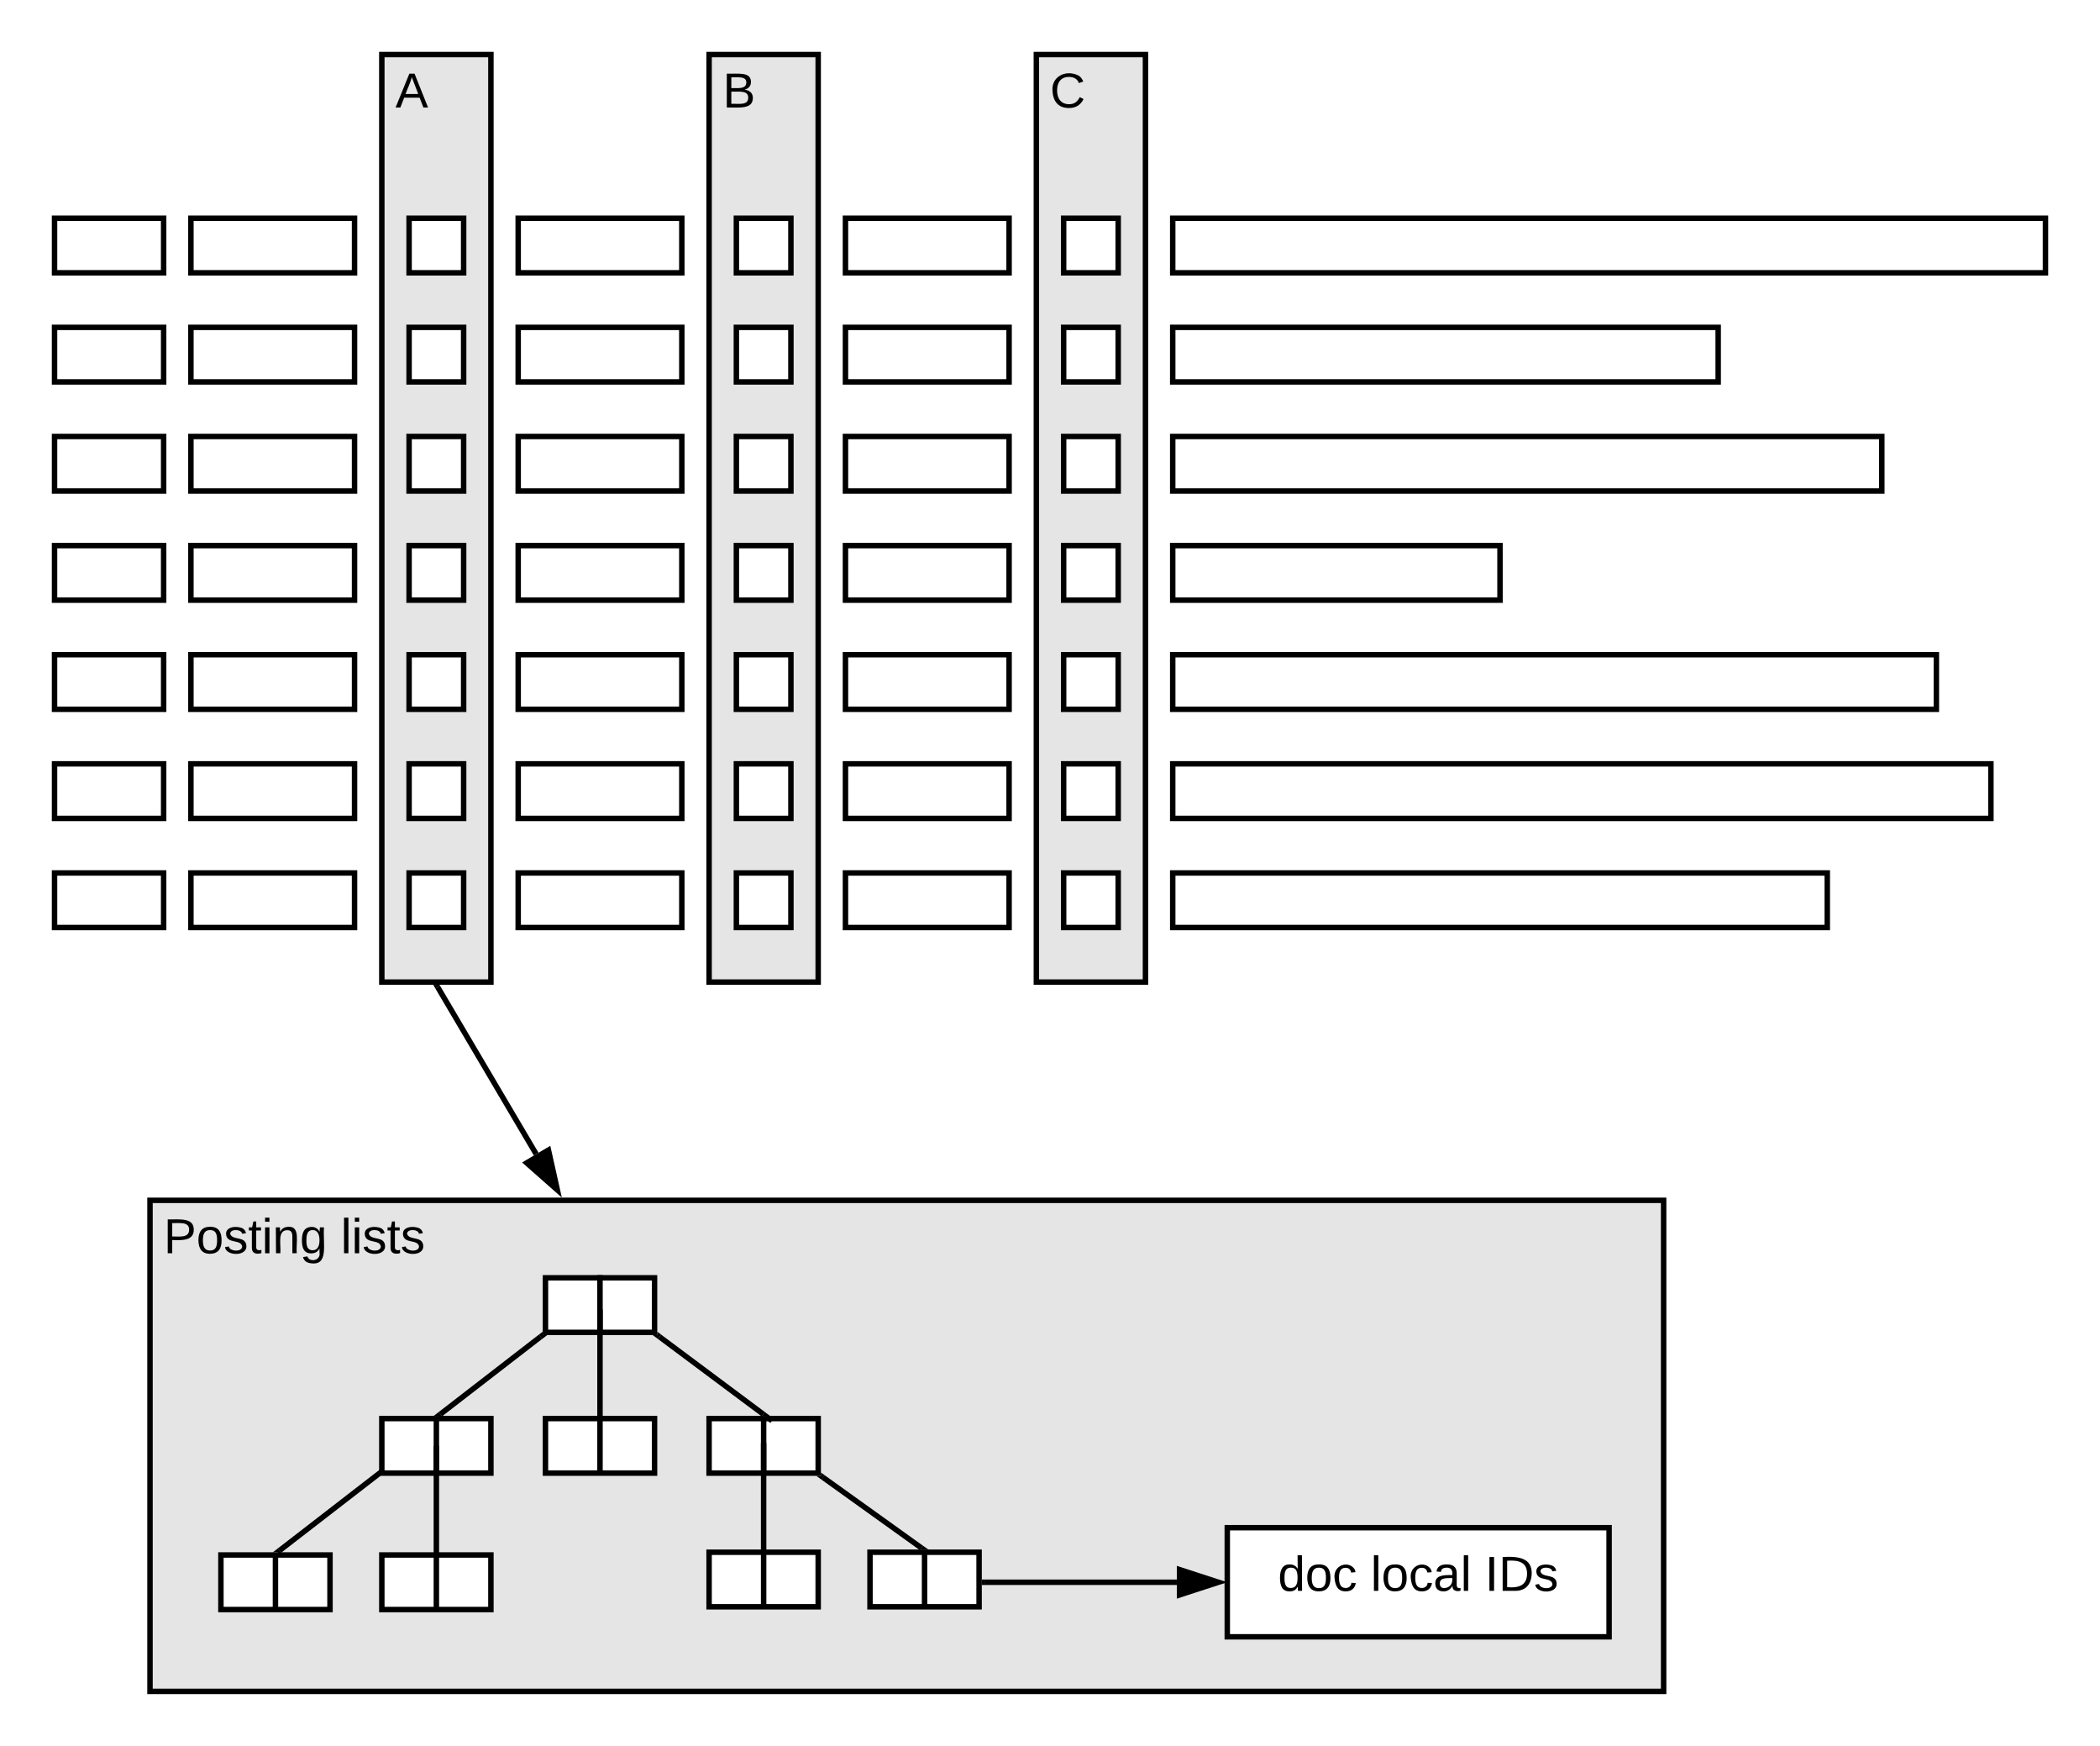
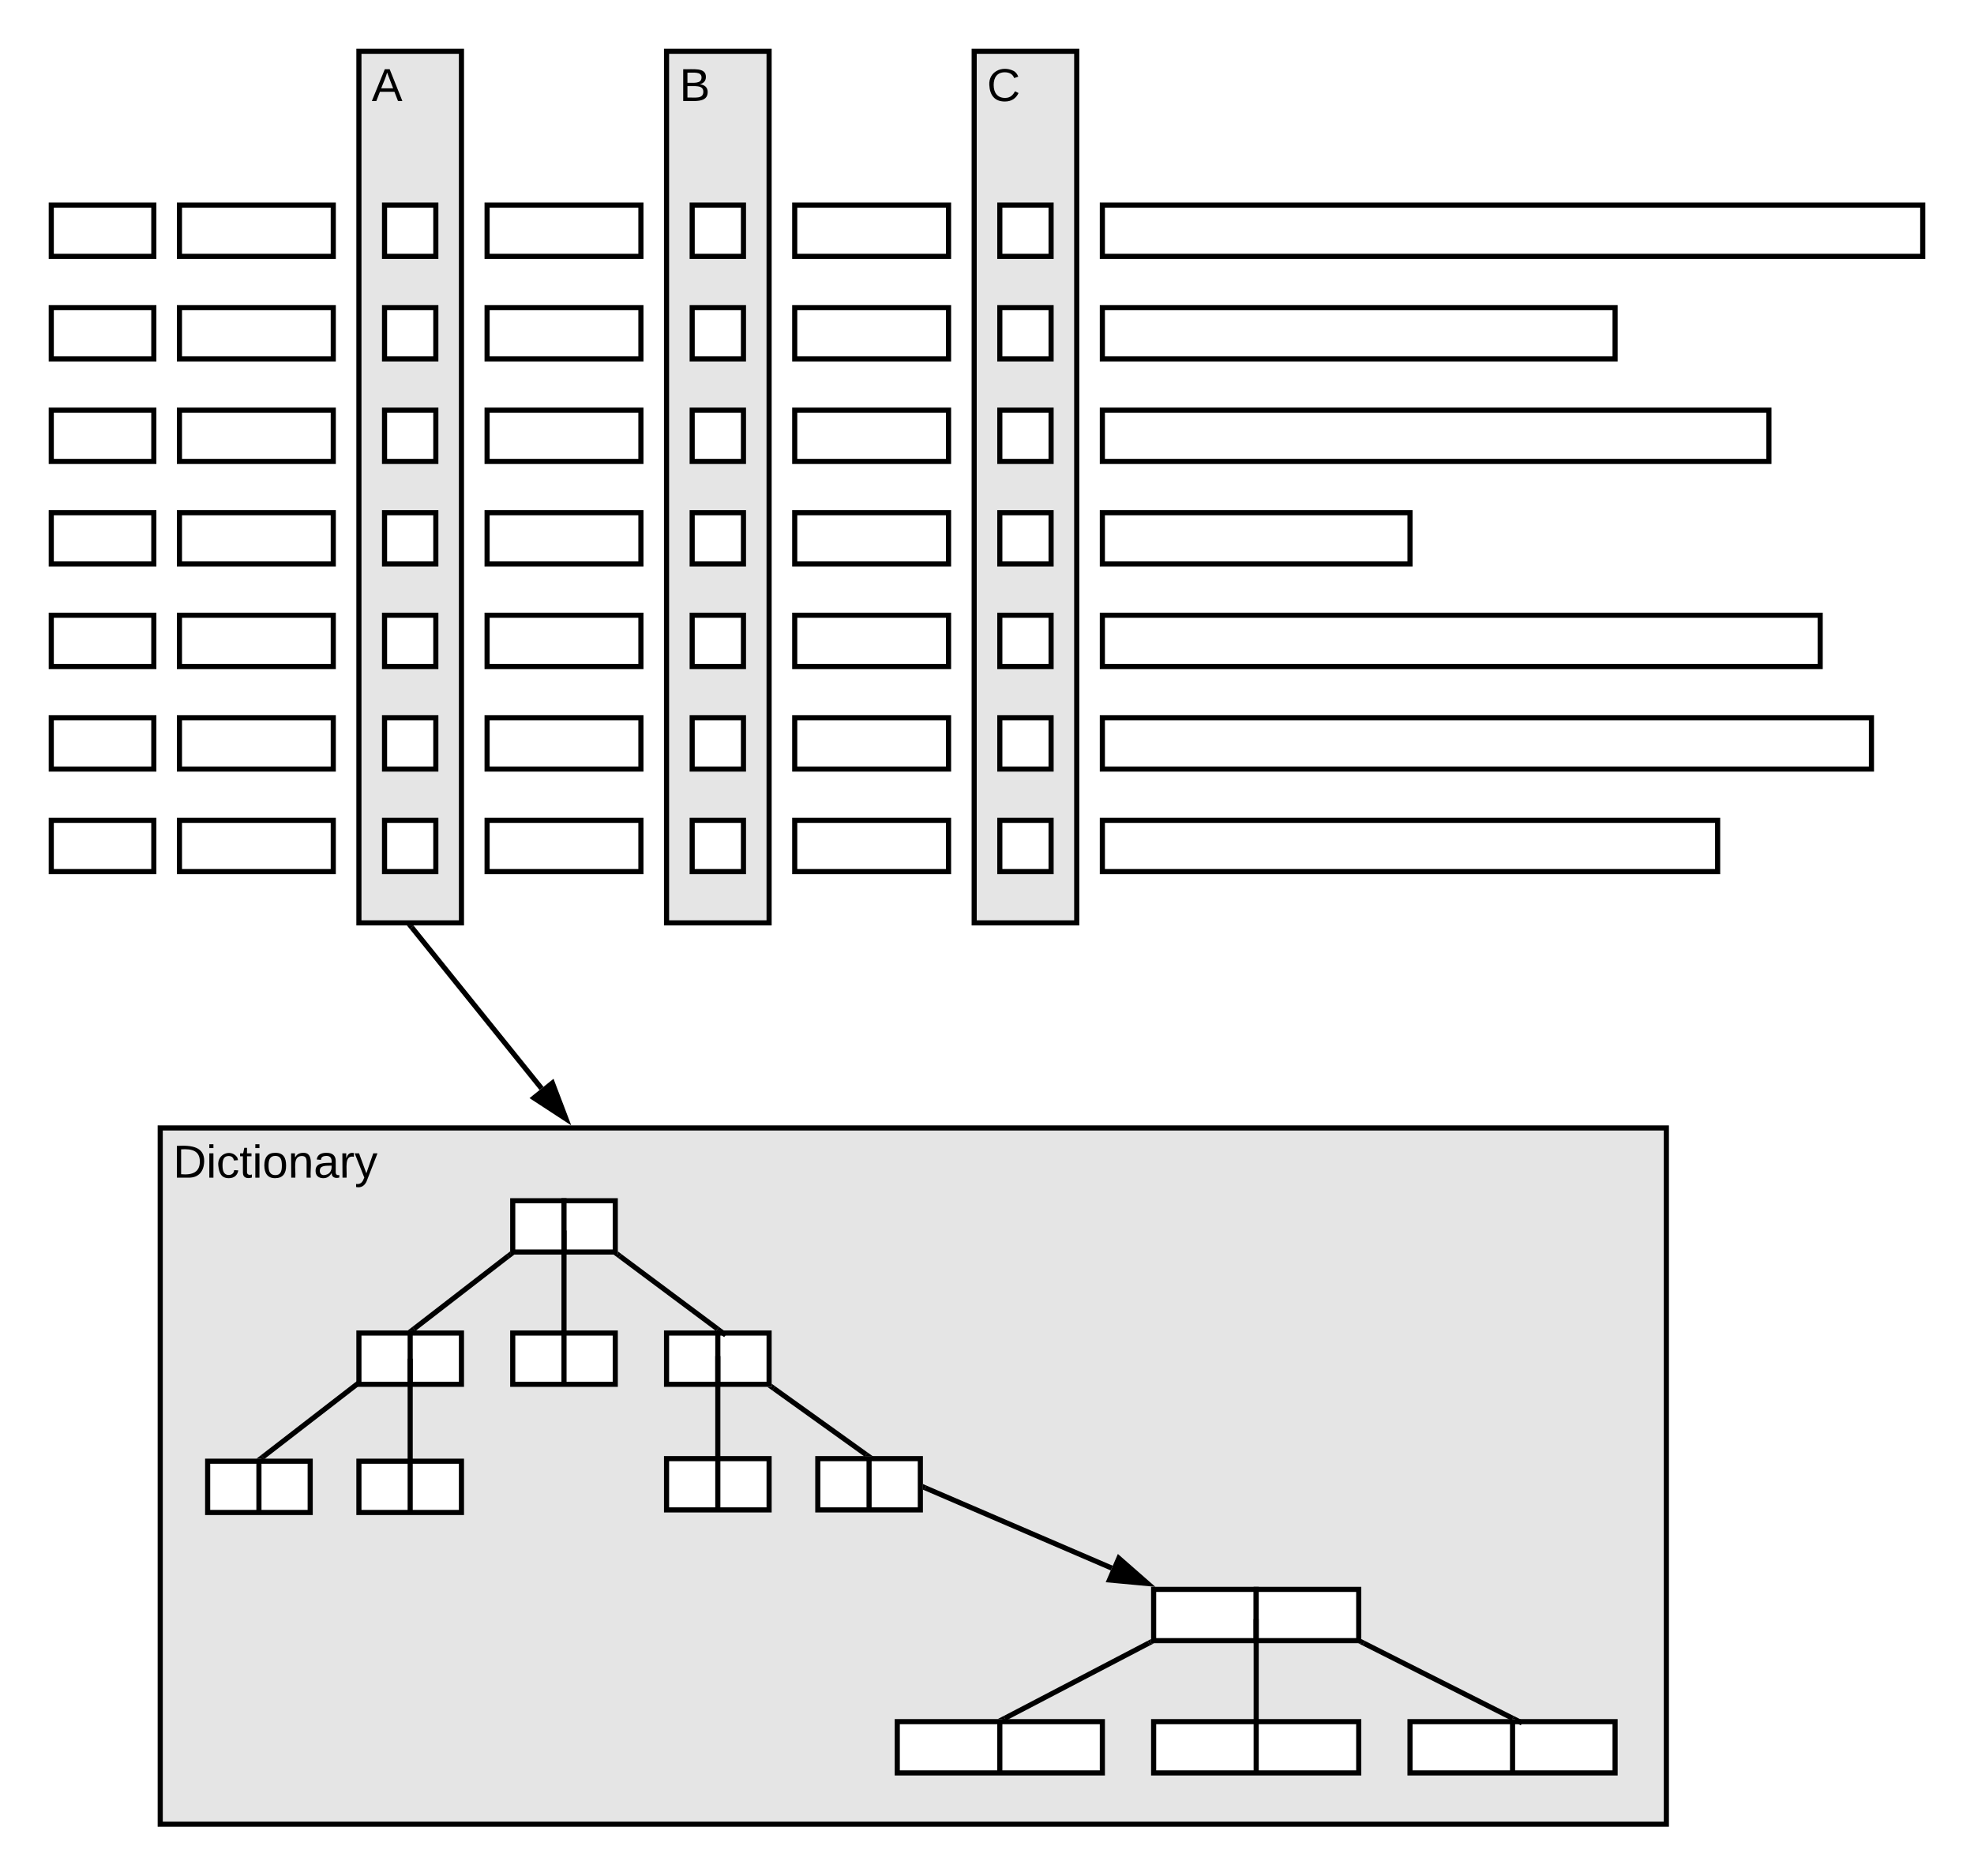
- <svg xmlns="http://www.w3.org/2000/svg" xmlns:ns1="lucid" xmlns:xlink="http://www.w3.org/1999/xlink" width="770" height="640">
+ <svg xmlns="http://www.w3.org/2000/svg" xmlns:ns1="lucid" xmlns:xlink="http://www.w3.org/1999/xlink" width="770" height="731.6">
  <g transform="translate(-70 -140)" ns1:page-tab-id="0_0">
    <path d="M0 0h1870.4v1323.2H0z" fill="#fff" />
-     <path d="M125 580h555v180H125z" stroke="#000" stroke-width="2" fill="#e5e5e5" />
-     <use xlink:href="#a" transform="matrix(1,0,0,1,130,585) translate(0 14.4)" />
-     <use xlink:href="#b" transform="matrix(1,0,0,1,130,585) translate(64.95 14.4)" />
+     <path d="M132.5 580H720v271.6H132.5z" stroke="#000" stroke-width="2" fill="#e5e5e5" />
+     <use xlink:href="#a" transform="matrix(1,0,0,1,137.5,585) translate(0 14.4)" />
    <path d="M210 160h40v340h-40z" stroke="#000" stroke-width="2" fill="#e5e5e5" />
-     <use xlink:href="#c" transform="matrix(1,0,0,1,215,165) translate(0 14.4)" />
+     <use xlink:href="#b" transform="matrix(1,0,0,1,215,165) translate(0 14.4)" />
    <path d="M90 220h40v20H90zM90 260h40v20H90zM90 340h40v20H90zM90 300h40v20H90zM90 380h40v20H90zM90 420h40v20H90zM90 460h40v20H90zM140 220h60v20h-60zM140 260h60v20h-60zM140 300h60v20h-60zM140 340h60v20h-60zM140 380h60v20h-60zM140 420h60v20h-60zM140 460h60v20h-60zM220 220h20v20h-20zM220 260h20v20h-20zM220 300h20v20h-20zM220 340h20v20h-20zM220 380h20v20h-20zM220 420h20v20h-20zM220 460h20v20h-20zM260 220h60v20h-60zM260 260h60v20h-60zM260 300h60v20h-60zM260 340h60v20h-60zM260 380h60v20h-60zM260 420h60v20h-60zM260 460h60v20h-60zM500 220h320v20H500zM500 260h200v20H500zM500 300h260v20H500zM500 340h120v20H500zM500 380h280v20H500zM500 420h300v20H500zM500 460h240v20H500zM380 220h60v20h-60zM380 260h60v20h-60zM380 300h60v20h-60zM380 340h60v20h-60zM380 380h60v20h-60zM380 420h60v20h-60zM380 460h60v20h-60zM270 608.4h20v20h-20zM210 660h20v20h-20zM230 660h20v20h-20z" stroke="#000" stroke-width="2" fill="#fff" />
    <path d="M330 160h40v340h-40z" stroke="#000" stroke-width="2" fill="#e5e5e5" />
-     <use xlink:href="#d" transform="matrix(1,0,0,1,335,165) translate(0 14.4)" />
+     <use xlink:href="#c" transform="matrix(1,0,0,1,335,165) translate(0 14.4)" />
    <path d="M340 220h20v20h-20zM340 260h20v20h-20zM340 300h20v20h-20zM340 340h20v20h-20zM340 380h20v20h-20zM340 420h20v20h-20zM340 460h20v20h-20z" stroke="#000" stroke-width="2" fill="#fff" />
    <path d="M450 160h40v340h-40z" stroke="#000" stroke-width="2" fill="#e5e5e5" />
-     <use xlink:href="#e" transform="matrix(1,0,0,1,455,165) translate(0 14.4)" />
+     <use xlink:href="#d" transform="matrix(1,0,0,1,455,165) translate(0 14.4)" />
    <path d="M460 220h20v20h-20zM460 260h20v20h-20zM460 300h20v20h-20zM460 340h20v20h-20zM460 380h20v20h-20zM460 420h20v20h-20zM460 460h20v20h-20z" stroke="#000" stroke-width="2" fill="#fff" />
-     <path d="M230.5 501.86l36.1 61.2" stroke="#000" stroke-width="2" fill="none" />
-     <path d="M231.38 501.38l-1.72 1-.82-1.38h2.32z" />
-     <path d="M274.36 576.2l-11.24-9.92 7.98-4.7z" stroke="#000" stroke-width="2" />
+     <path d="M230.63 501.78l50.6 62.8" stroke="#000" stroke-width="2" fill="none" />
+     <path d="M231.42 501.17l-1.56 1.26-1.14-1.43h2.56z" />
+     <path d="M290.8 576.48l-12.55-8.2 7.22-5.82z" stroke="#000" stroke-width="2" />
    <path d="M268.2 630l-36.74 28.4" stroke="#000" stroke-width="2" fill="none" />
    <path d="M269 629.4h1.64l-1.84 1.42-1.22-1.58 1.42-1.1zM232.1 659.16l-1.1.85v-1h-1.97l1.84-1.42z" />
    <path d="M270 660h20v20h-20zM290 660h20v20h-20zM290 608.4h20v20h-20z" stroke="#000" stroke-width="2" fill="#fff" />
    <path d="M290 621v38M290 621.03V620M290 658.97V660" stroke="#000" stroke-width="2" fill="none" />
    <path d="M330 660h20v20h-20zM350 660h20v20h-20z" stroke="#000" stroke-width="2" fill="#fff" />
    <path d="M311.8 630l38.07 28.4" stroke="#000" stroke-width="2" fill="none" />
    <path d="M312.42 629.2l-1.2 1.6-1.9-1.4H311v-1.25zM353.67 660l-1.2 1.6-1.47-1.1V659h-1.6l1.04-1.4z" />
    <path d="M151 710h20v20h-20zM171 710h20v20h-20z" stroke="#000" stroke-width="2" fill="#fff" />
    <path d="M209.2 680l-36.74 28.4M209.2 680.03l.8-.63" stroke="#000" stroke-width="2" fill="none" />
    <path d="M173.1 709.16l-1.1.85v-1h-1.97l1.84-1.42z" />
    <path d="M210 710h20v20h-20zM230 710h20v20h-20z" stroke="#000" stroke-width="2" fill="#fff" />
    <path d="M230 671v38M230 671.03V670M230 708.97V710" stroke="#000" stroke-width="2" fill="none" />
    <path d="M330 709h20v20h-20zM350 709h20v20h-20z" stroke="#000" stroke-width="2" fill="#fff" />
    <path d="M371.8 681.58l36.05 25.84" stroke="#000" stroke-width="2" fill="none" />
    <path d="M372.42 680.78l-1.17 1.63-1.97-1.4H371v-1.23zM411.7 708.94l-1.18 1.62-.52-.37V708h-2.6l1.02-1.4z" />
    <path d="M389 709h20v20h-20zM409 709h20v20h-20z" stroke="#000" stroke-width="2" fill="#fff" />
-     <path d="M350 670v38M350 670.03V669M350 707.97V709M431 720h70.5" stroke="#000" stroke-width="2" fill="none" />
-     <path d="M431.03 721H430v-2h1.03z" />
-     <path d="M516.76 720l-14.26 4.64v-9.28z" stroke="#000" stroke-width="2" />
-     <path d="M520 700h140v40H520z" stroke="#000" stroke-width="2" fill="#fff" />
-     <use xlink:href="#f" transform="matrix(1,0,0,1,525,705) translate(13.575 18.15)" />
-     <use xlink:href="#g" transform="matrix(1,0,0,1,525,705) translate(47.575 18.15)" />
-     <use xlink:href="#h" transform="matrix(1,0,0,1,525,705) translate(89.475 18.15)" />
+     <path d="M350 670v38M350 670.03V669M350 707.97V709M430.92 720.4l72.75 31.3" stroke="#000" stroke-width="2" fill="none" />
+     <path d="M431.34 719.5l-.8 1.82-.54-.23v-2.2z" />
+     <path d="M517.7 757.72l-14.94-1.38 3.66-8.5z" stroke="#000" stroke-width="2" />
+     <path d="M520 760h40v20h-40zM420 811.6h40v20h-40zM460 811.6h40v20h-40z" stroke="#000" stroke-width="2" fill="#fff" />
+     <path d="M518.1 780.96l-56.2 29.35" stroke="#000" stroke-width="2" fill="none" />
+     <path d="M519 781h1.2l-1.65.86-.92-1.77 1.37-.73zM462.37 811.18l-1.37.72v-1.3h-1.83l2.28-1.2z" />
+     <path d="M520 811.6h40v20h-40zM560 811.6h40v20h-40zM560 760h40v20h-40z" stroke="#000" stroke-width="2" fill="#fff" />
+     <path d="M560 772.6v38M560 772.63v-1.03M560 810.57v1.03" stroke="#000" stroke-width="2" fill="none" />
+     <path d="M620 811.6h40v20h-40zM660 811.6h40v20h-40z" stroke="#000" stroke-width="2" fill="#fff" />
+     <path d="M601.9 780.95l58.2 29.37" stroke="#000" stroke-width="2" fill="none" />
+     <path d="M602.37 780.07l-.9 1.78-1.7-.85H601v-1.62zM664.13 811.23l-.9 1.8-2.23-1.14v-1.3h-1.06l.6-1.18z" />
    <defs>
-       <path d="M30-248c87 1 191-15 191 75 0 78-77 80-158 76V0H30v-248zm33 125c57 0 124 11 124-50 0-59-68-47-124-48v98" id="i" />
-       <path d="M100-194c62-1 85 37 85 99 1 63-27 99-86 99S16-35 15-95c0-66 28-99 85-99zM99-20c44 1 53-31 53-75 0-43-8-75-51-75s-53 32-53 75 10 74 51 75" id="j" />
-       <path d="M135-143c-3-34-86-38-87 0 15 53 115 12 119 90S17 21 10-45l28-5c4 36 97 45 98 0-10-56-113-15-118-90-4-57 82-63 122-42 12 7 21 19 24 35" id="k" />
-       <path d="M59-47c-2 24 18 29 38 22v24C64 9 27 4 27-40v-127H5v-23h24l9-43h21v43h35v23H59v120" id="l" />
-       <path d="M24-231v-30h32v30H24zM24 0v-190h32V0H24" id="m" />
-       <path d="M117-194c89-4 53 116 60 194h-32v-121c0-31-8-49-39-48C34-167 62-67 57 0H25l-1-190h30c1 10-1 24 2 32 11-22 29-35 61-36" id="n" />
-       <path d="M177-190C167-65 218 103 67 71c-23-6-38-20-44-43l32-5c15 47 100 32 89-28v-30C133-14 115 1 83 1 29 1 15-40 15-95c0-56 16-97 71-98 29-1 48 16 59 35 1-10 0-23 2-32h30zM94-22c36 0 50-32 50-73 0-42-14-75-50-75-39 0-46 34-46 75s6 73 46 73" id="o" />
+       <path d="M30-248c118-7 216 8 213 122C240-48 200 0 122 0H30v-248zM63-27c89 8 146-16 146-99s-60-101-146-95v194" id="e" />
+       <path d="M24-231v-30h32v30H24zM24 0v-190h32V0H24" id="f" />
+       <path d="M96-169c-40 0-48 33-48 73s9 75 48 75c24 0 41-14 43-38l32 2c-6 37-31 61-74 61-59 0-76-41-82-99-10-93 101-131 147-64 4 7 5 14 7 22l-32 3c-4-21-16-35-41-35" id="g" />
+       <path d="M59-47c-2 24 18 29 38 22v24C64 9 27 4 27-40v-127H5v-23h24l9-43h21v43h35v23H59v120" id="h" />
+       <path d="M100-194c62-1 85 37 85 99 1 63-27 99-86 99S16-35 15-95c0-66 28-99 85-99zM99-20c44 1 53-31 53-75 0-43-8-75-51-75s-53 32-53 75 10 74 51 75" id="i" />
+       <path d="M117-194c89-4 53 116 60 194h-32v-121c0-31-8-49-39-48C34-167 62-67 57 0H25l-1-190h30c1 10-1 24 2 32 11-22 29-35 61-36" id="j" />
+       <path d="M141-36C126-15 110 5 73 4 37 3 15-17 15-53c-1-64 63-63 125-63 3-35-9-54-41-54-24 1-41 7-42 31l-33-3c5-37 33-52 76-52 45 0 72 20 72 64v82c-1 20 7 32 28 27v20c-31 9-61-2-59-35zM48-53c0 20 12 33 32 33 41-3 63-29 60-74-43 2-92-5-92 41" id="k" />
+       <path d="M114-163C36-179 61-72 57 0H25l-1-190h30c1 12-1 29 2 39 6-27 23-49 58-41v29" id="l" />
+       <path d="M179-190L93 31C79 59 56 82 12 73V49c39 6 53-20 64-50L1-190h34L92-34l54-156h33" id="m" />
      <g id="a">
-         <use transform="matrix(0.05,0,0,0.05,0,0)" xlink:href="#i" />
-         <use transform="matrix(0.05,0,0,0.05,12,0)" xlink:href="#j" />
-         <use transform="matrix(0.05,0,0,0.05,22,0)" xlink:href="#k" />
-         <use transform="matrix(0.05,0,0,0.05,31,0)" xlink:href="#l" />
-         <use transform="matrix(0.05,0,0,0.05,36,0)" xlink:href="#m" />
-         <use transform="matrix(0.05,0,0,0.05,39.95,0)" xlink:href="#n" />
-         <use transform="matrix(0.05,0,0,0.05,49.95,0)" xlink:href="#o" />
+         <use transform="matrix(0.05,0,0,0.05,0,0)" xlink:href="#e" />
+         <use transform="matrix(0.05,0,0,0.05,12.95,0)" xlink:href="#f" />
+         <use transform="matrix(0.05,0,0,0.05,16.9,0)" xlink:href="#g" />
+         <use transform="matrix(0.05,0,0,0.05,25.9,0)" xlink:href="#h" />
+         <use transform="matrix(0.05,0,0,0.05,30.9,0)" xlink:href="#f" />
+         <use transform="matrix(0.05,0,0,0.05,34.85,0)" xlink:href="#i" />
+         <use transform="matrix(0.05,0,0,0.05,44.85,0)" xlink:href="#j" />
+         <use transform="matrix(0.05,0,0,0.05,54.85,0)" xlink:href="#k" />
+         <use transform="matrix(0.05,0,0,0.05,64.85,0)" xlink:href="#l" />
+         <use transform="matrix(0.05,0,0,0.05,70.8,0)" xlink:href="#m" />
      </g>
-       <path d="M24 0v-261h32V0H24" id="p" />
-       <g id="b">
-         <use transform="matrix(0.05,0,0,0.05,0,0)" xlink:href="#p" />
-         <use transform="matrix(0.05,0,0,0.05,3.95,0)" xlink:href="#m" />
-         <use transform="matrix(0.05,0,0,0.05,7.9,0)" xlink:href="#k" />
-         <use transform="matrix(0.05,0,0,0.05,16.9,0)" xlink:href="#l" />
-         <use transform="matrix(0.05,0,0,0.05,21.9,0)" xlink:href="#k" />
-       </g>
-       <path d="M205 0l-28-72H64L36 0H1l101-248h38L239 0h-34zm-38-99l-47-123c-12 45-31 82-46 123h93" id="q" />
-       <use transform="matrix(0.05,0,0,0.05,0,0)" xlink:href="#q" id="c" />
-       <path d="M160-131c35 5 61 23 61 61C221 17 115-2 30 0v-248c76 3 177-17 177 60 0 33-19 50-47 57zm-97-11c50-1 110 9 110-42 0-47-63-36-110-37v79zm0 115c55-2 124 14 124-45 0-56-70-42-124-44v89" id="r" />
-       <use transform="matrix(0.05,0,0,0.05,0,0)" xlink:href="#r" id="d" />
-       <path d="M212-179c-10-28-35-45-73-45-59 0-87 40-87 99 0 60 29 101 89 101 43 0 62-24 78-52l27 14C228-24 195 4 139 4 59 4 22-46 18-125c-6-104 99-153 187-111 19 9 31 26 39 46" id="s" />
-       <use transform="matrix(0.05,0,0,0.05,0,0)" xlink:href="#s" id="e" />
-       <path d="M85-194c31 0 48 13 60 33l-1-100h32l1 261h-30c-2-10 0-23-3-31C134-8 116 4 85 4 32 4 16-35 15-94c0-66 23-100 70-100zm9 24c-40 0-46 34-46 75 0 40 6 74 45 74 42 0 51-32 51-76 0-42-9-74-50-73" id="t" />
-       <path d="M96-169c-40 0-48 33-48 73s9 75 48 75c24 0 41-14 43-38l32 2c-6 37-31 61-74 61-59 0-76-41-82-99-10-93 101-131 147-64 4 7 5 14 7 22l-32 3c-4-21-16-35-41-35" id="u" />
-       <g id="f">
-         <use transform="matrix(0.05,0,0,0.05,0,0)" xlink:href="#t" />
-         <use transform="matrix(0.05,0,0,0.05,10,0)" xlink:href="#j" />
-         <use transform="matrix(0.05,0,0,0.05,20,0)" xlink:href="#u" />
-       </g>
-       <path d="M141-36C126-15 110 5 73 4 37 3 15-17 15-53c-1-64 63-63 125-63 3-35-9-54-41-54-24 1-41 7-42 31l-33-3c5-37 33-52 76-52 45 0 72 20 72 64v82c-1 20 7 32 28 27v20c-31 9-61-2-59-35zM48-53c0 20 12 33 32 33 41-3 63-29 60-74-43 2-92-5-92 41" id="v" />
-       <g id="g">
-         <use transform="matrix(0.05,0,0,0.05,0,0)" xlink:href="#p" />
-         <use transform="matrix(0.05,0,0,0.05,3.95,0)" xlink:href="#j" />
-         <use transform="matrix(0.05,0,0,0.05,13.95,0)" xlink:href="#u" />
-         <use transform="matrix(0.05,0,0,0.05,22.95,0)" xlink:href="#v" />
-         <use transform="matrix(0.05,0,0,0.05,32.95,0)" xlink:href="#p" />
-       </g>
-       <path d="M33 0v-248h34V0H33" id="w" />
-       <path d="M30-248c118-7 216 8 213 122C240-48 200 0 122 0H30v-248zM63-27c89 8 146-16 146-99s-60-101-146-95v194" id="x" />
-       <g id="h">
-         <use transform="matrix(0.05,0,0,0.05,0,0)" xlink:href="#w" />
-         <use transform="matrix(0.05,0,0,0.05,5,0)" xlink:href="#x" />
-         <use transform="matrix(0.05,0,0,0.05,17.95,0)" xlink:href="#k" />
-       </g>
+       <path d="M205 0l-28-72H64L36 0H1l101-248h38L239 0h-34zm-38-99l-47-123c-12 45-31 82-46 123h93" id="n" />
+       <use transform="matrix(0.05,0,0,0.05,0,0)" xlink:href="#n" id="b" />
+       <path d="M160-131c35 5 61 23 61 61C221 17 115-2 30 0v-248c76 3 177-17 177 60 0 33-19 50-47 57zm-97-11c50-1 110 9 110-42 0-47-63-36-110-37v79zm0 115c55-2 124 14 124-45 0-56-70-42-124-44v89" id="o" />
+       <use transform="matrix(0.05,0,0,0.05,0,0)" xlink:href="#o" id="c" />
+       <path d="M212-179c-10-28-35-45-73-45-59 0-87 40-87 99 0 60 29 101 89 101 43 0 62-24 78-52l27 14C228-24 195 4 139 4 59 4 22-46 18-125c-6-104 99-153 187-111 19 9 31 26 39 46" id="p" />
+       <use transform="matrix(0.05,0,0,0.05,0,0)" xlink:href="#p" id="d" />
    </defs>
  </g>
</svg>
